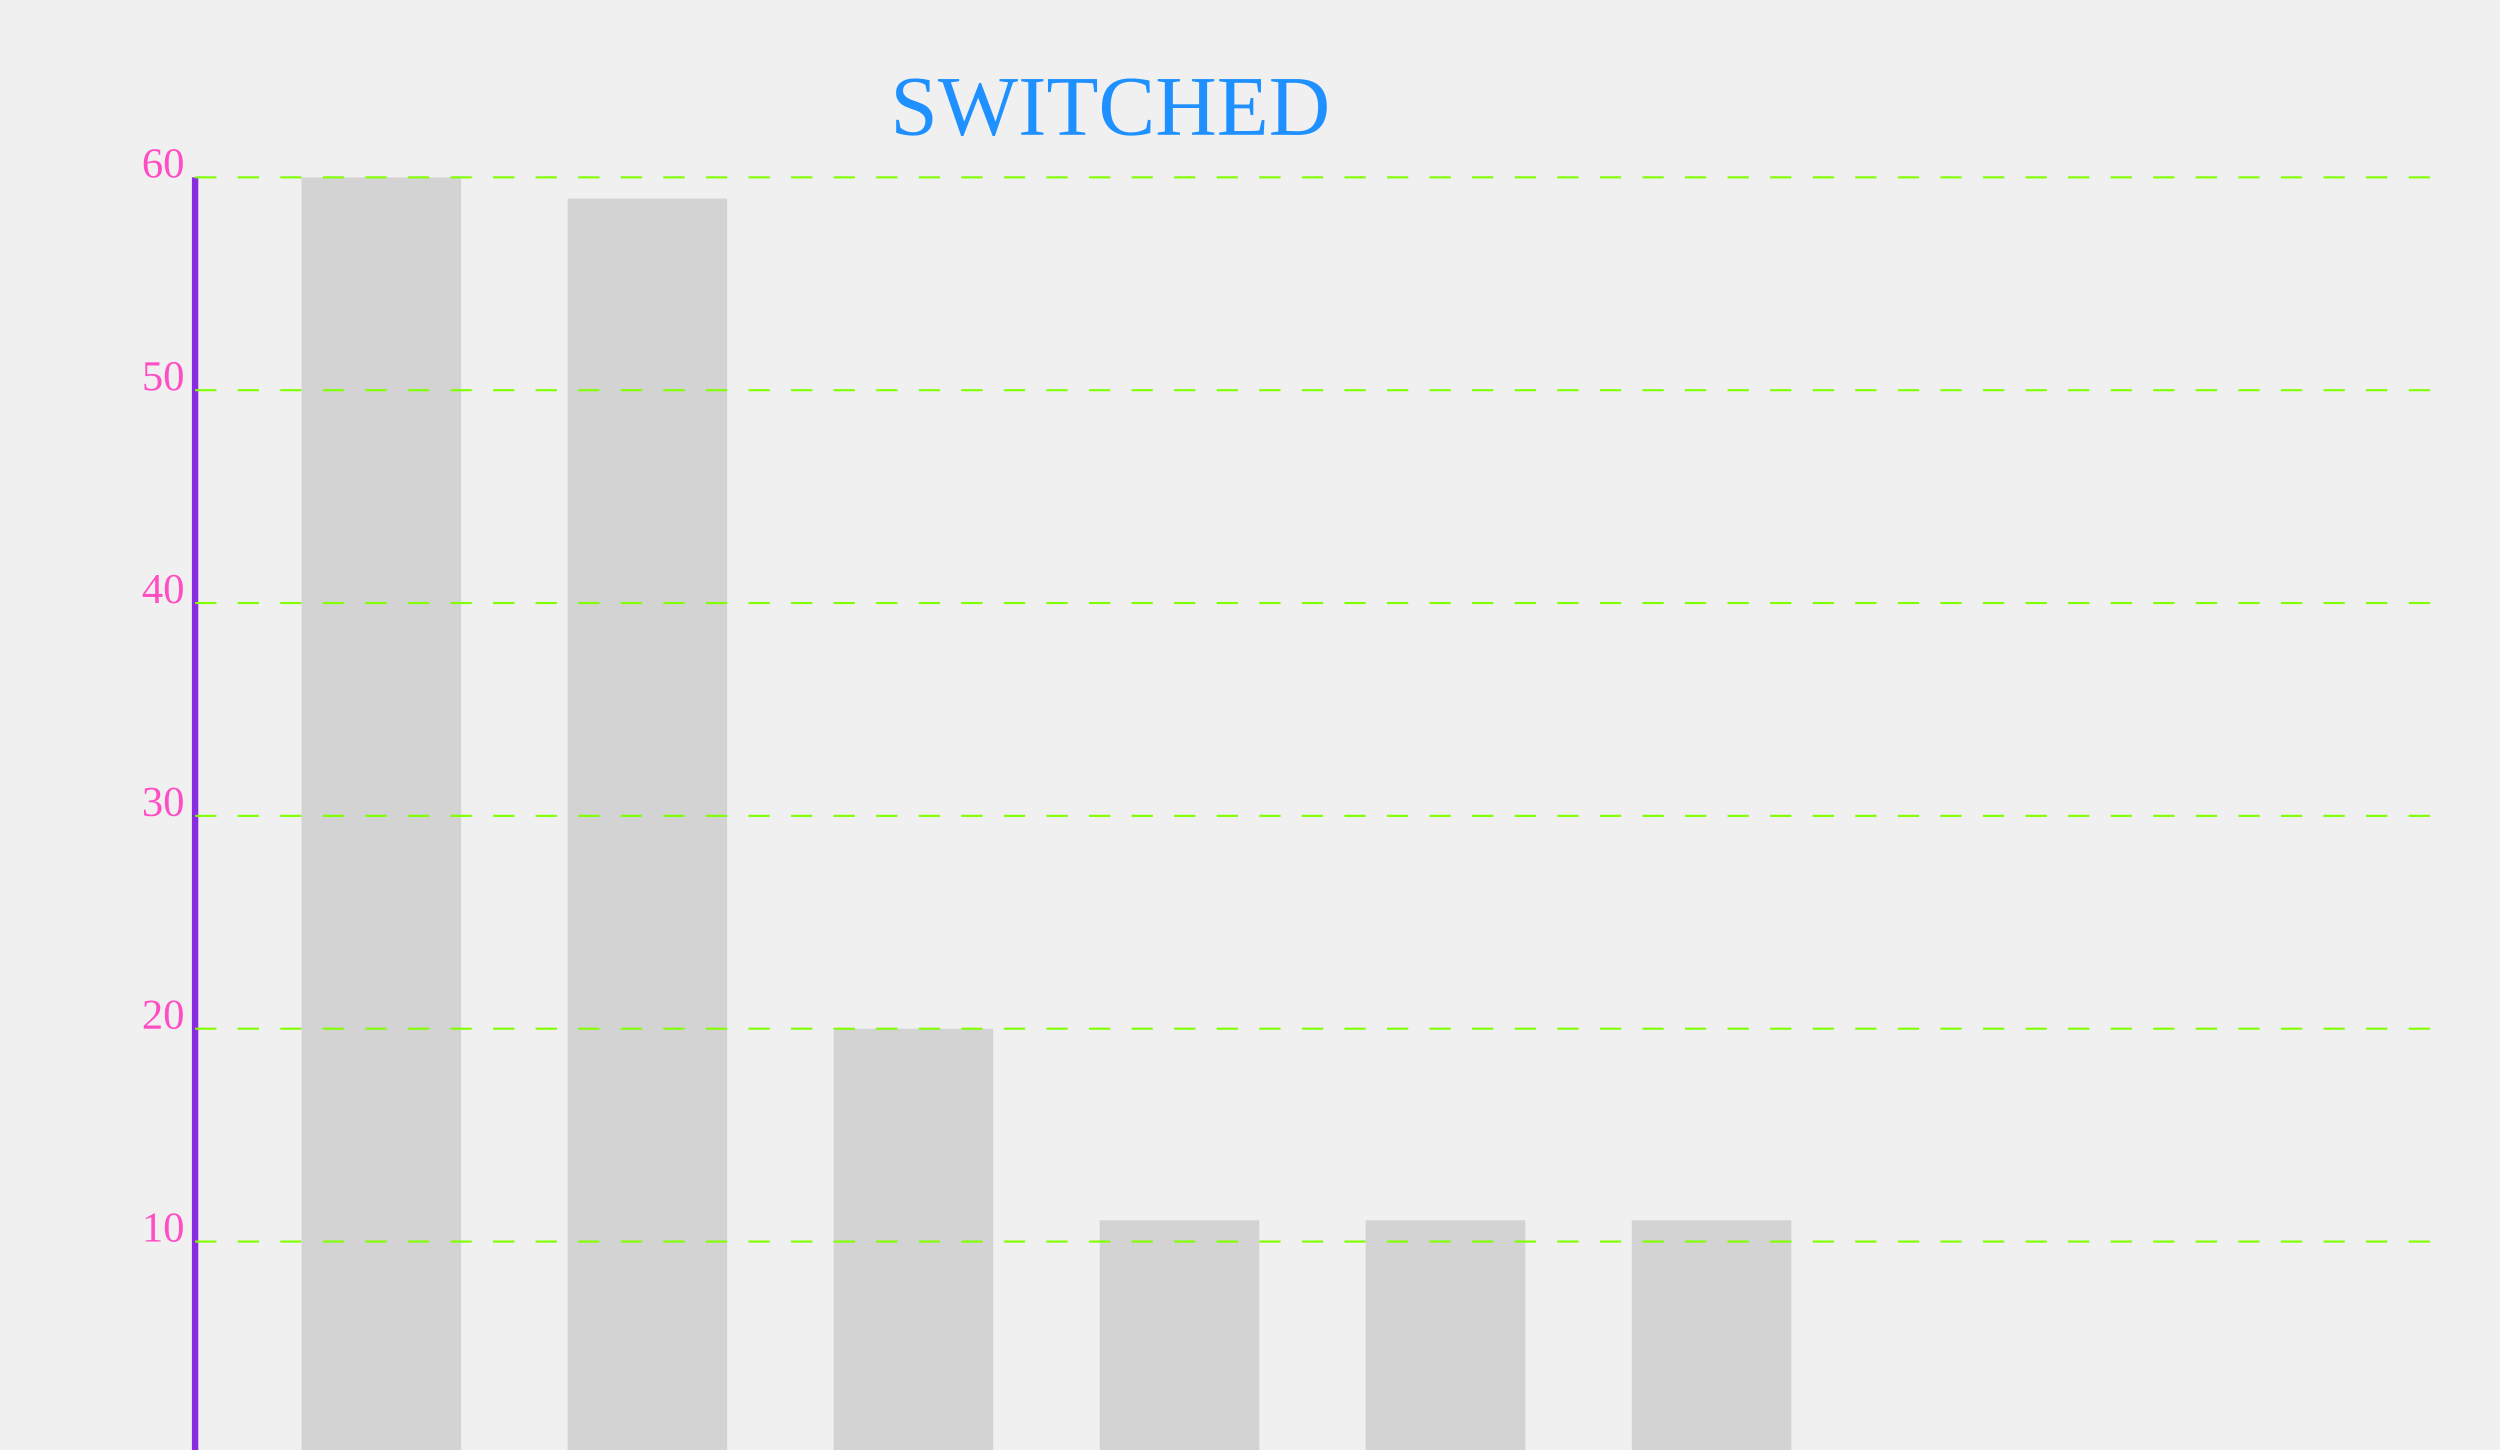
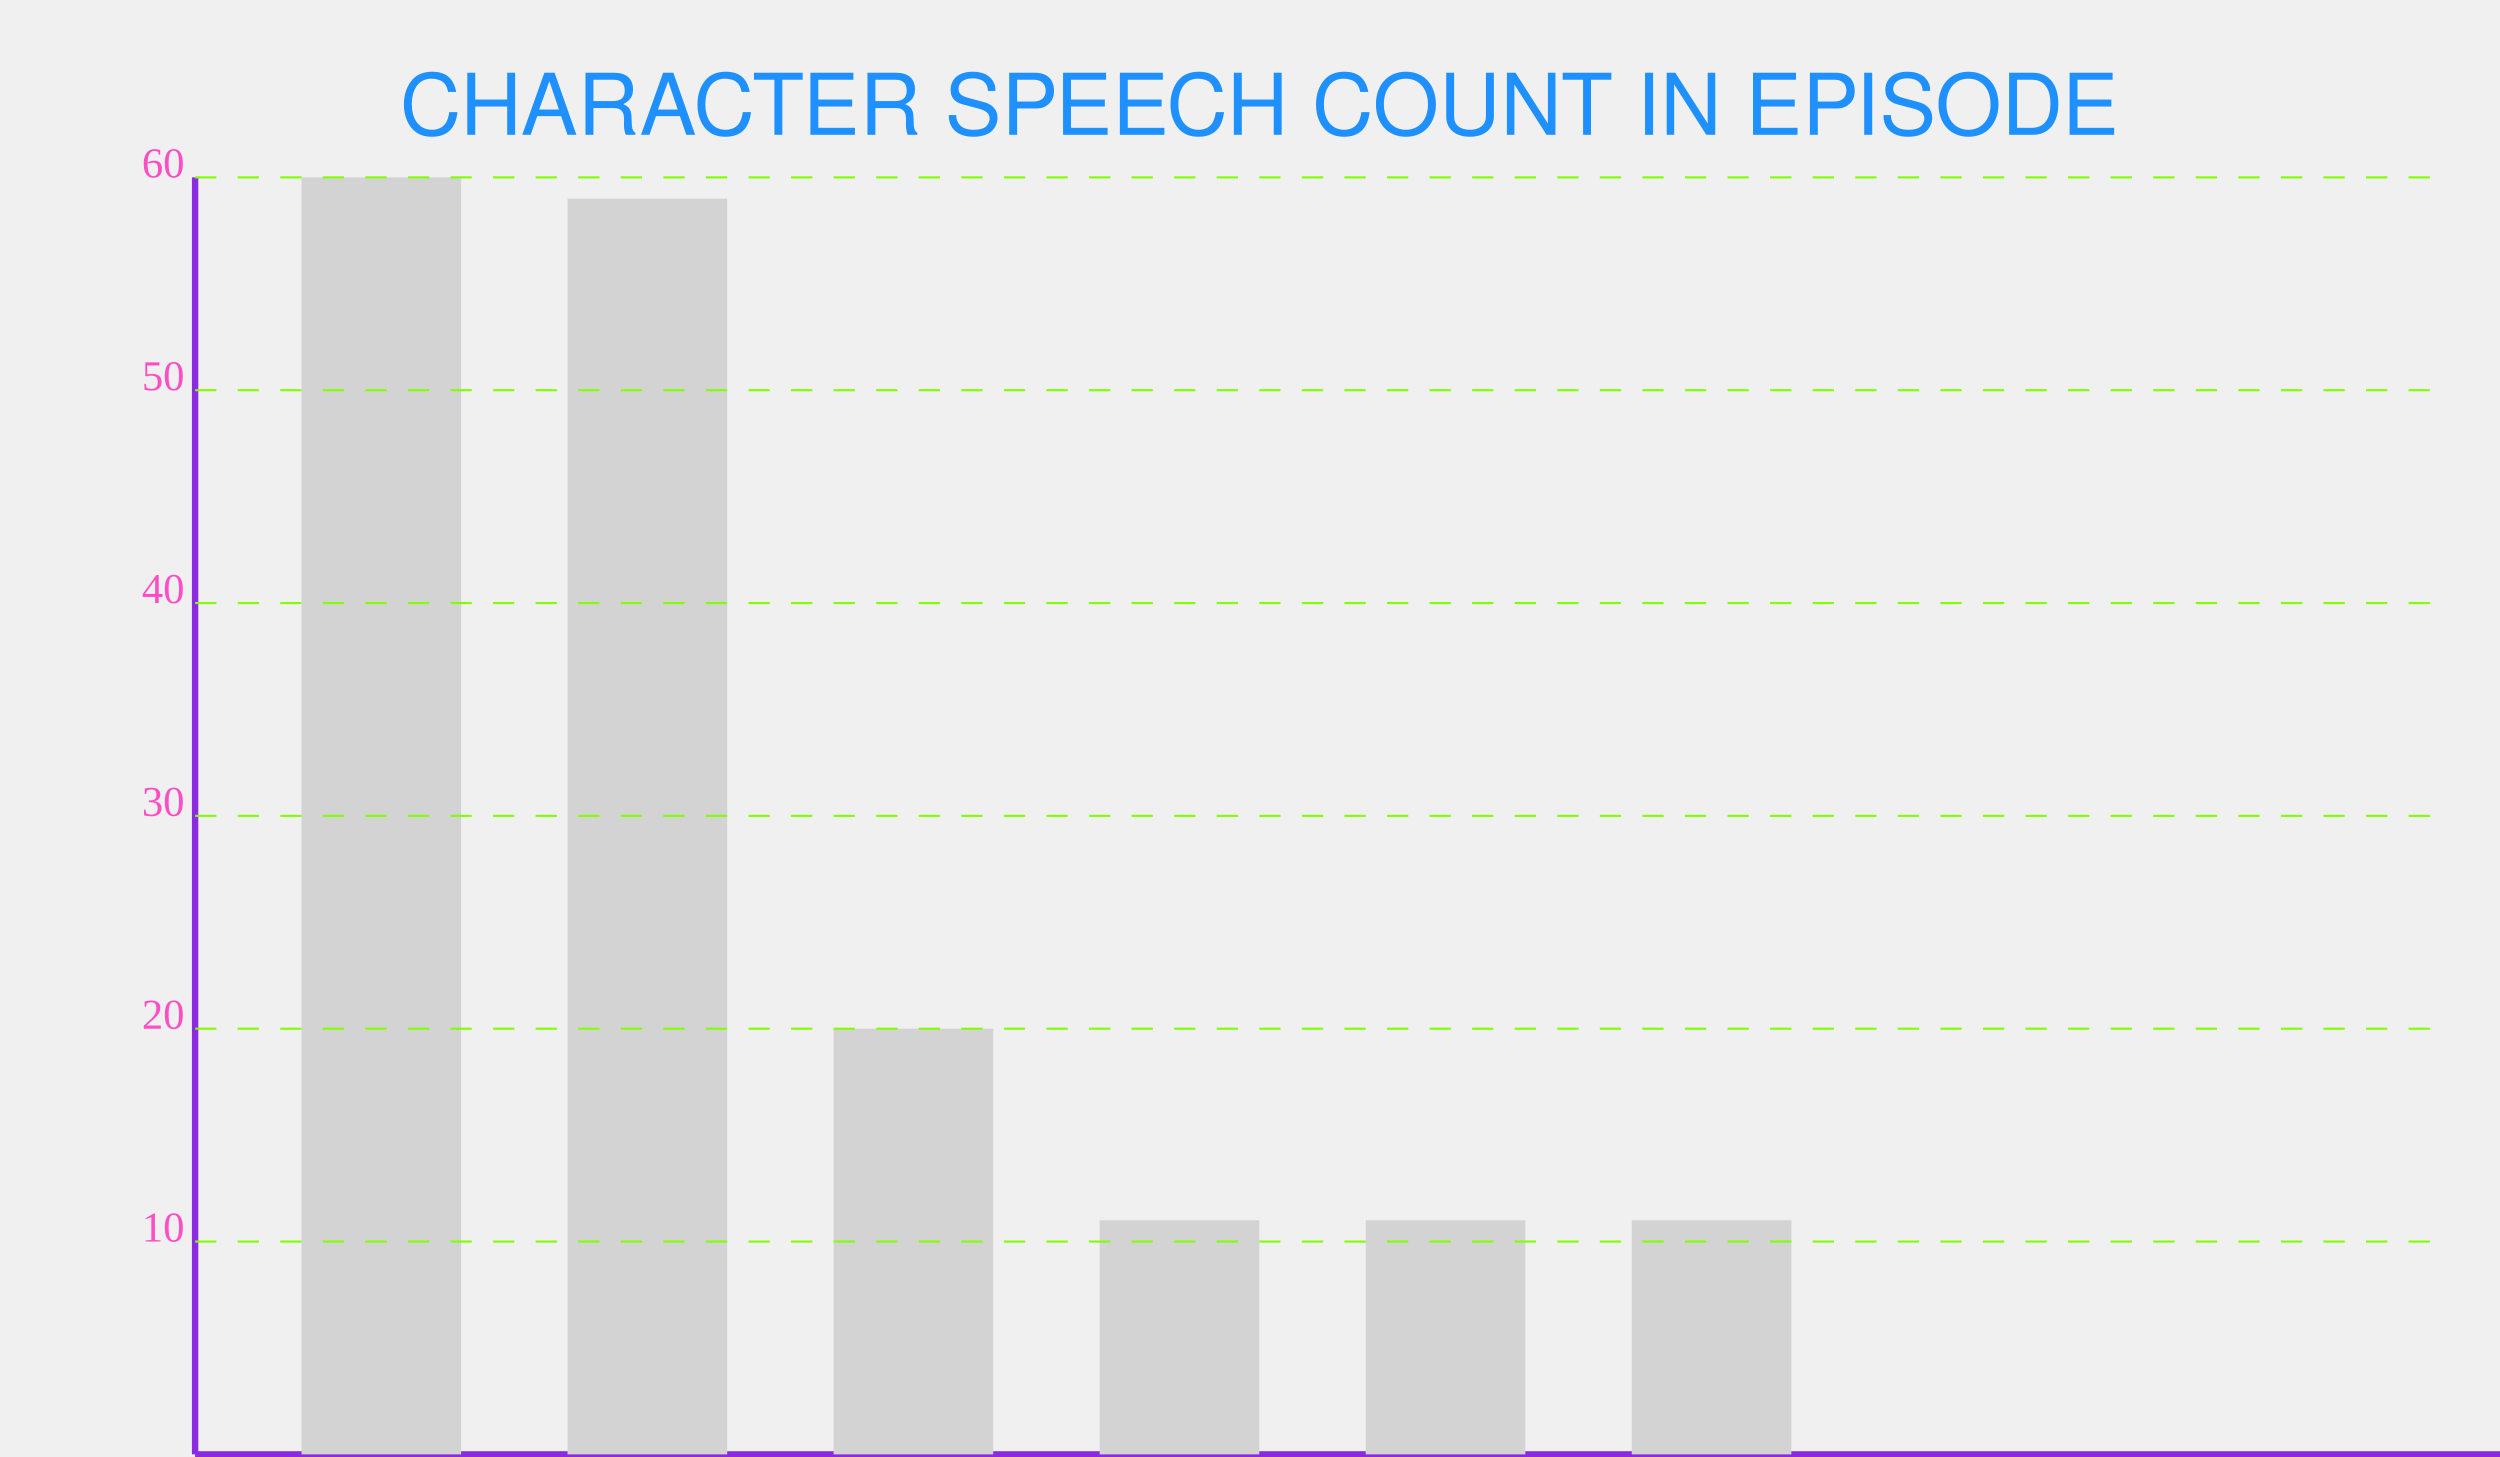
<svg xmlns="http://www.w3.org/2000/svg" width="100%" height="100%">
  <g transform="translate(25, 410) scale(.6)">
-     <text x="480" y="-620" text-anchor="middle" fill="DodgerBlue" font-size="40">SWITCHED</text>
+     <text x="550" y="-620" text-anchor="middle" fill="DodgerBlue" font-family="Helvetica, sans-serif" font-size="40"> CHARACTER SPEECH COUNT IN EPISODE</text>
    <line x1="50" y1="0" x2="1200" y2="0" stroke="BlueViolet" stroke-width="3" />
    <line x1="50" y1="0" x2="50" y2="-600" stroke="BlueViolet" stroke-width="3" />
    <g id="Starfire">
      <text x="100 " y="30" text-anchor="start" font-size="22" fill="#ffff4d">Starfire</text>
      <rect x="100" y="-600" width="75" height="600" fill="lightgrey" />
    </g>
    <g id="Raven">
      <text x="225 " y="30" text-anchor="start" font-size="22" fill="#dd99ff">Raven</text>
      <rect x="225" y="-590" width="75" height="590" fill="lightgrey" />
    </g>
    <g id="PuppetKing">
      <text x="335 " y="30" text-anchor="start" font-size="22" fill="white">Puppet King</text>
      <rect x="350" y="-200" width="75" height="200" fill="lightgrey" />
    </g>
    <g id="Cyborg">
      <text x="475 " y="30" text-anchor="start" font-size="22" fill="#3399ff">Cyborg</text>
      <rect x="475" y="-110" width="75" height="110" fill="lightgrey" />
    </g>
    <g id="BeastBoy">
      <text x="600 " y="30" text-anchor="start" font-size="22" fill="#1aff1a">Beast Boy</text>
      <rect x="600" y="-110" width="75" height="110" fill="lightgrey" />
    </g>
    <g id="Robin">
      <text x="725 " y="30" text-anchor="start" font-size="22" fill="#ff3333">Robin</text>
      <rect x="725" y="-110" width="75" height="110" fill="lightgrey" />
    </g>
    <text x="35" y="-100" fill="#ff4dc4" text-anchor="middle" font-size="20">10</text>
    <line x1="50" y1="-100" x2="1100" y2="-100" stroke="Chartreuse" stroke-dasharray="10" />
    <text x="35" y="-200" fill="#ff4dc4" text-anchor="middle" font-size="20">20</text>
    <line x1="50" y1="-200" x2="1100" y2="-200" stroke="Chartreuse" stroke-dasharray="10" />
    <text x="35" y="-300" fill="#ff4dc4" text-anchor="middle" font-size="20">30</text>
    <line x1="50" y1="-300" x2="1100" y2="-300" stroke="Chartreuse" stroke-dasharray="10" />
    <text x="35" y="-400" fill="#ff4dc4" text-anchor="middle" font-size="20">40</text>
    <line x1="50" y1="-400" x2="1100" y2="-400" stroke="Chartreuse" stroke-dasharray="10" />
    <text x="35" y="-500" fill="#ff4dc4" text-anchor="middle" font-size="20">50</text>
    <line x1="50" y1="-500" x2="1100" y2="-500" stroke="Chartreuse" stroke-dasharray="10" />
    <text x="35" y="-600" fill="#ff4dc4" text-anchor="middle" font-size="20">60</text>
    <line x1="50" y1="-600" x2="1100" y2="-600" stroke="Chartreuse" stroke-dasharray="10" />
  </g>
</svg>
